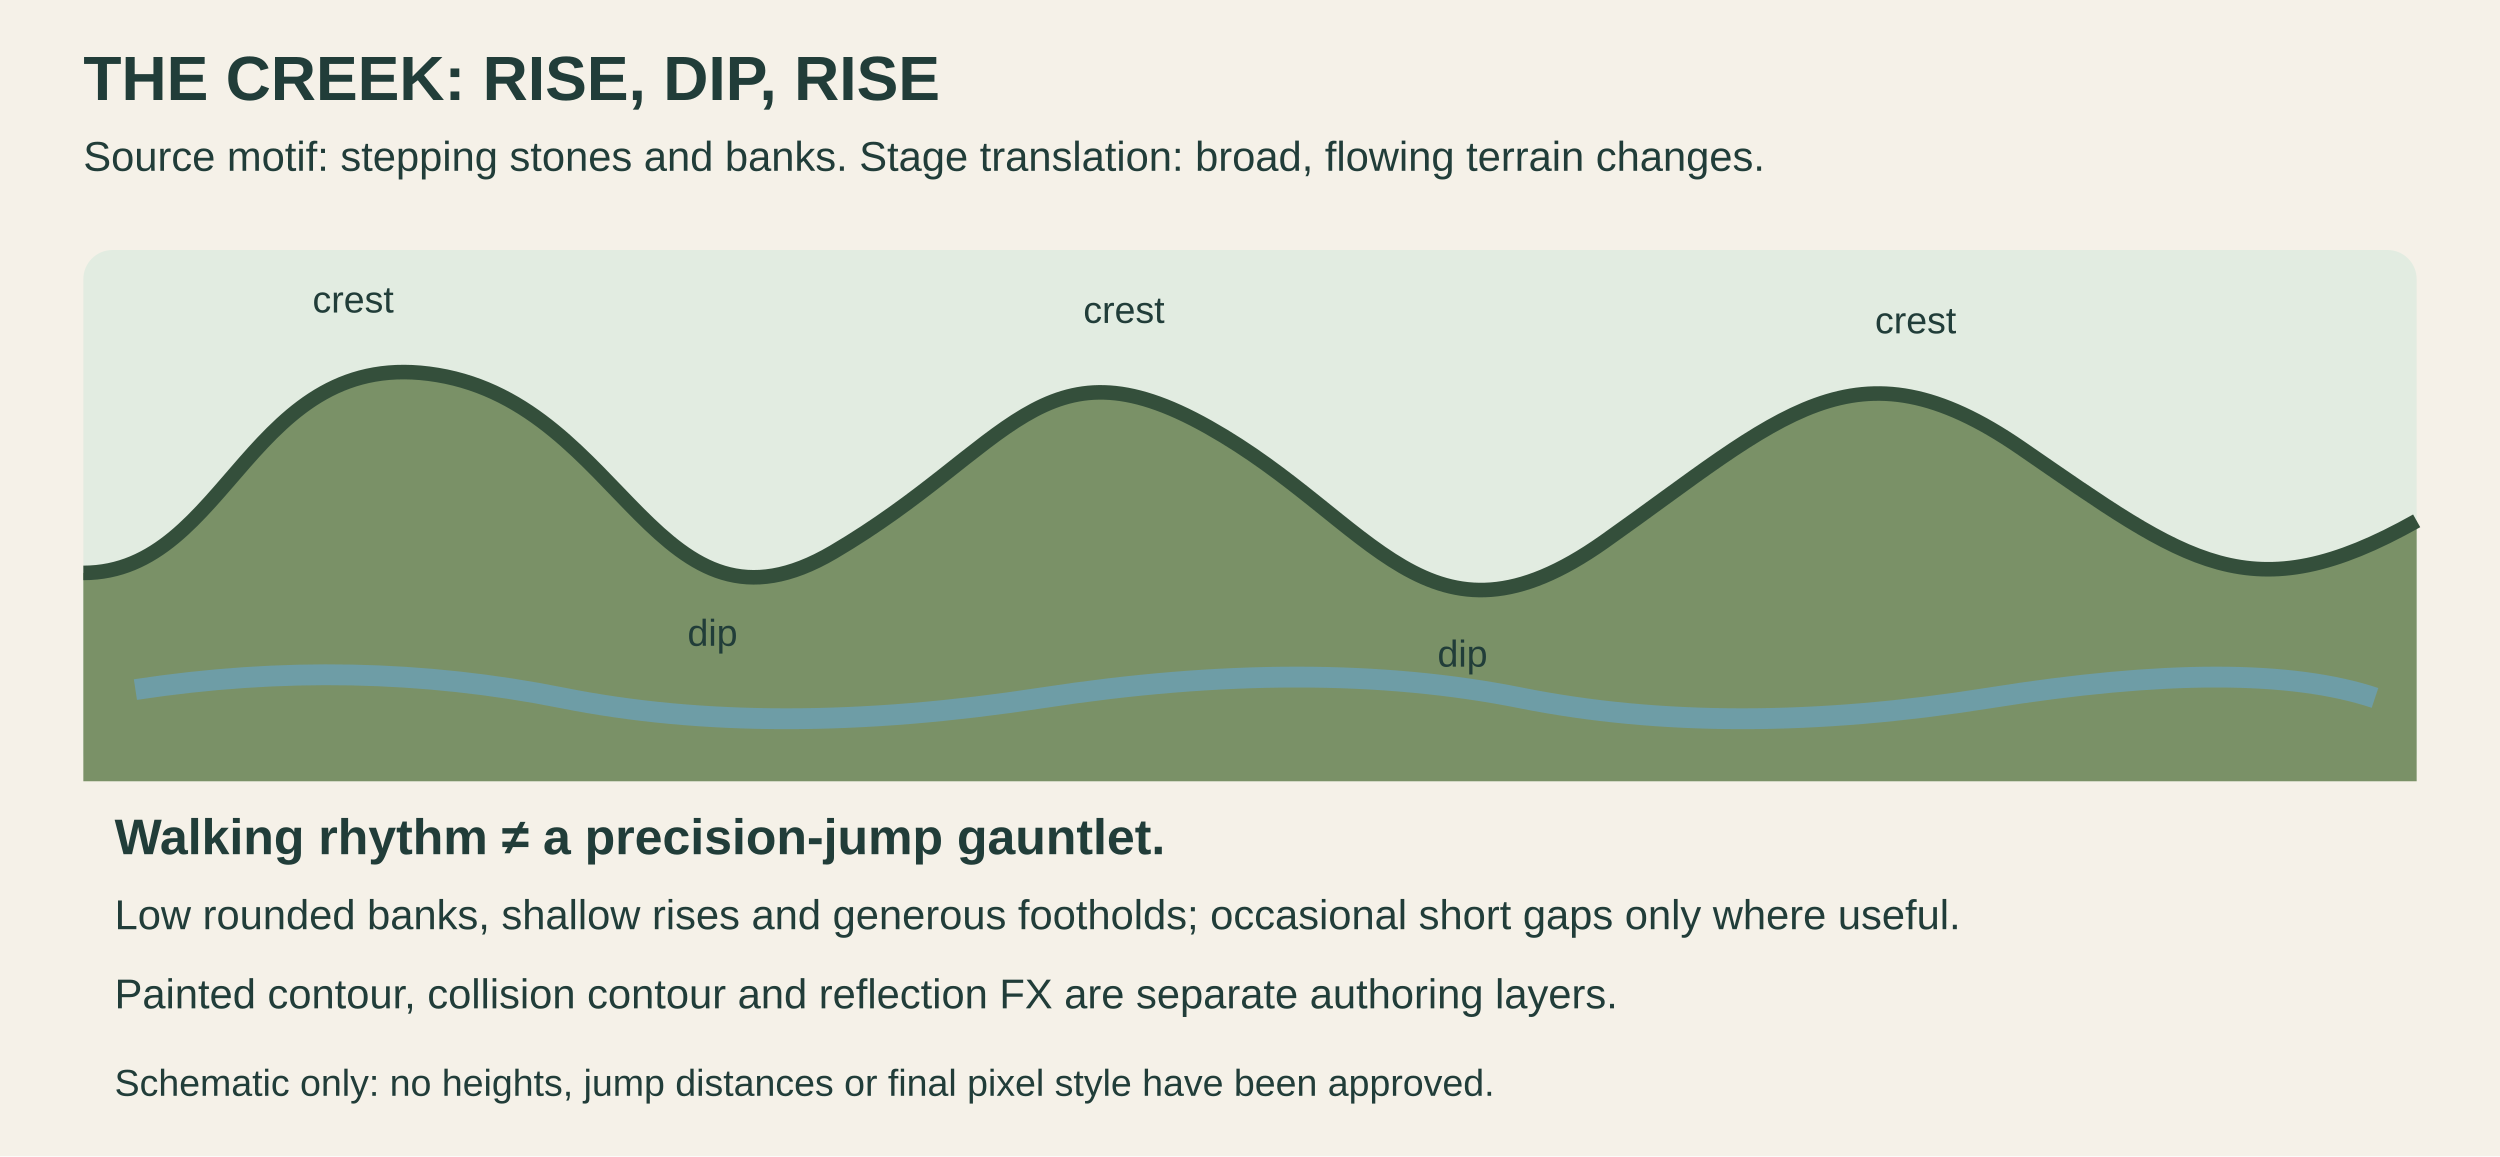
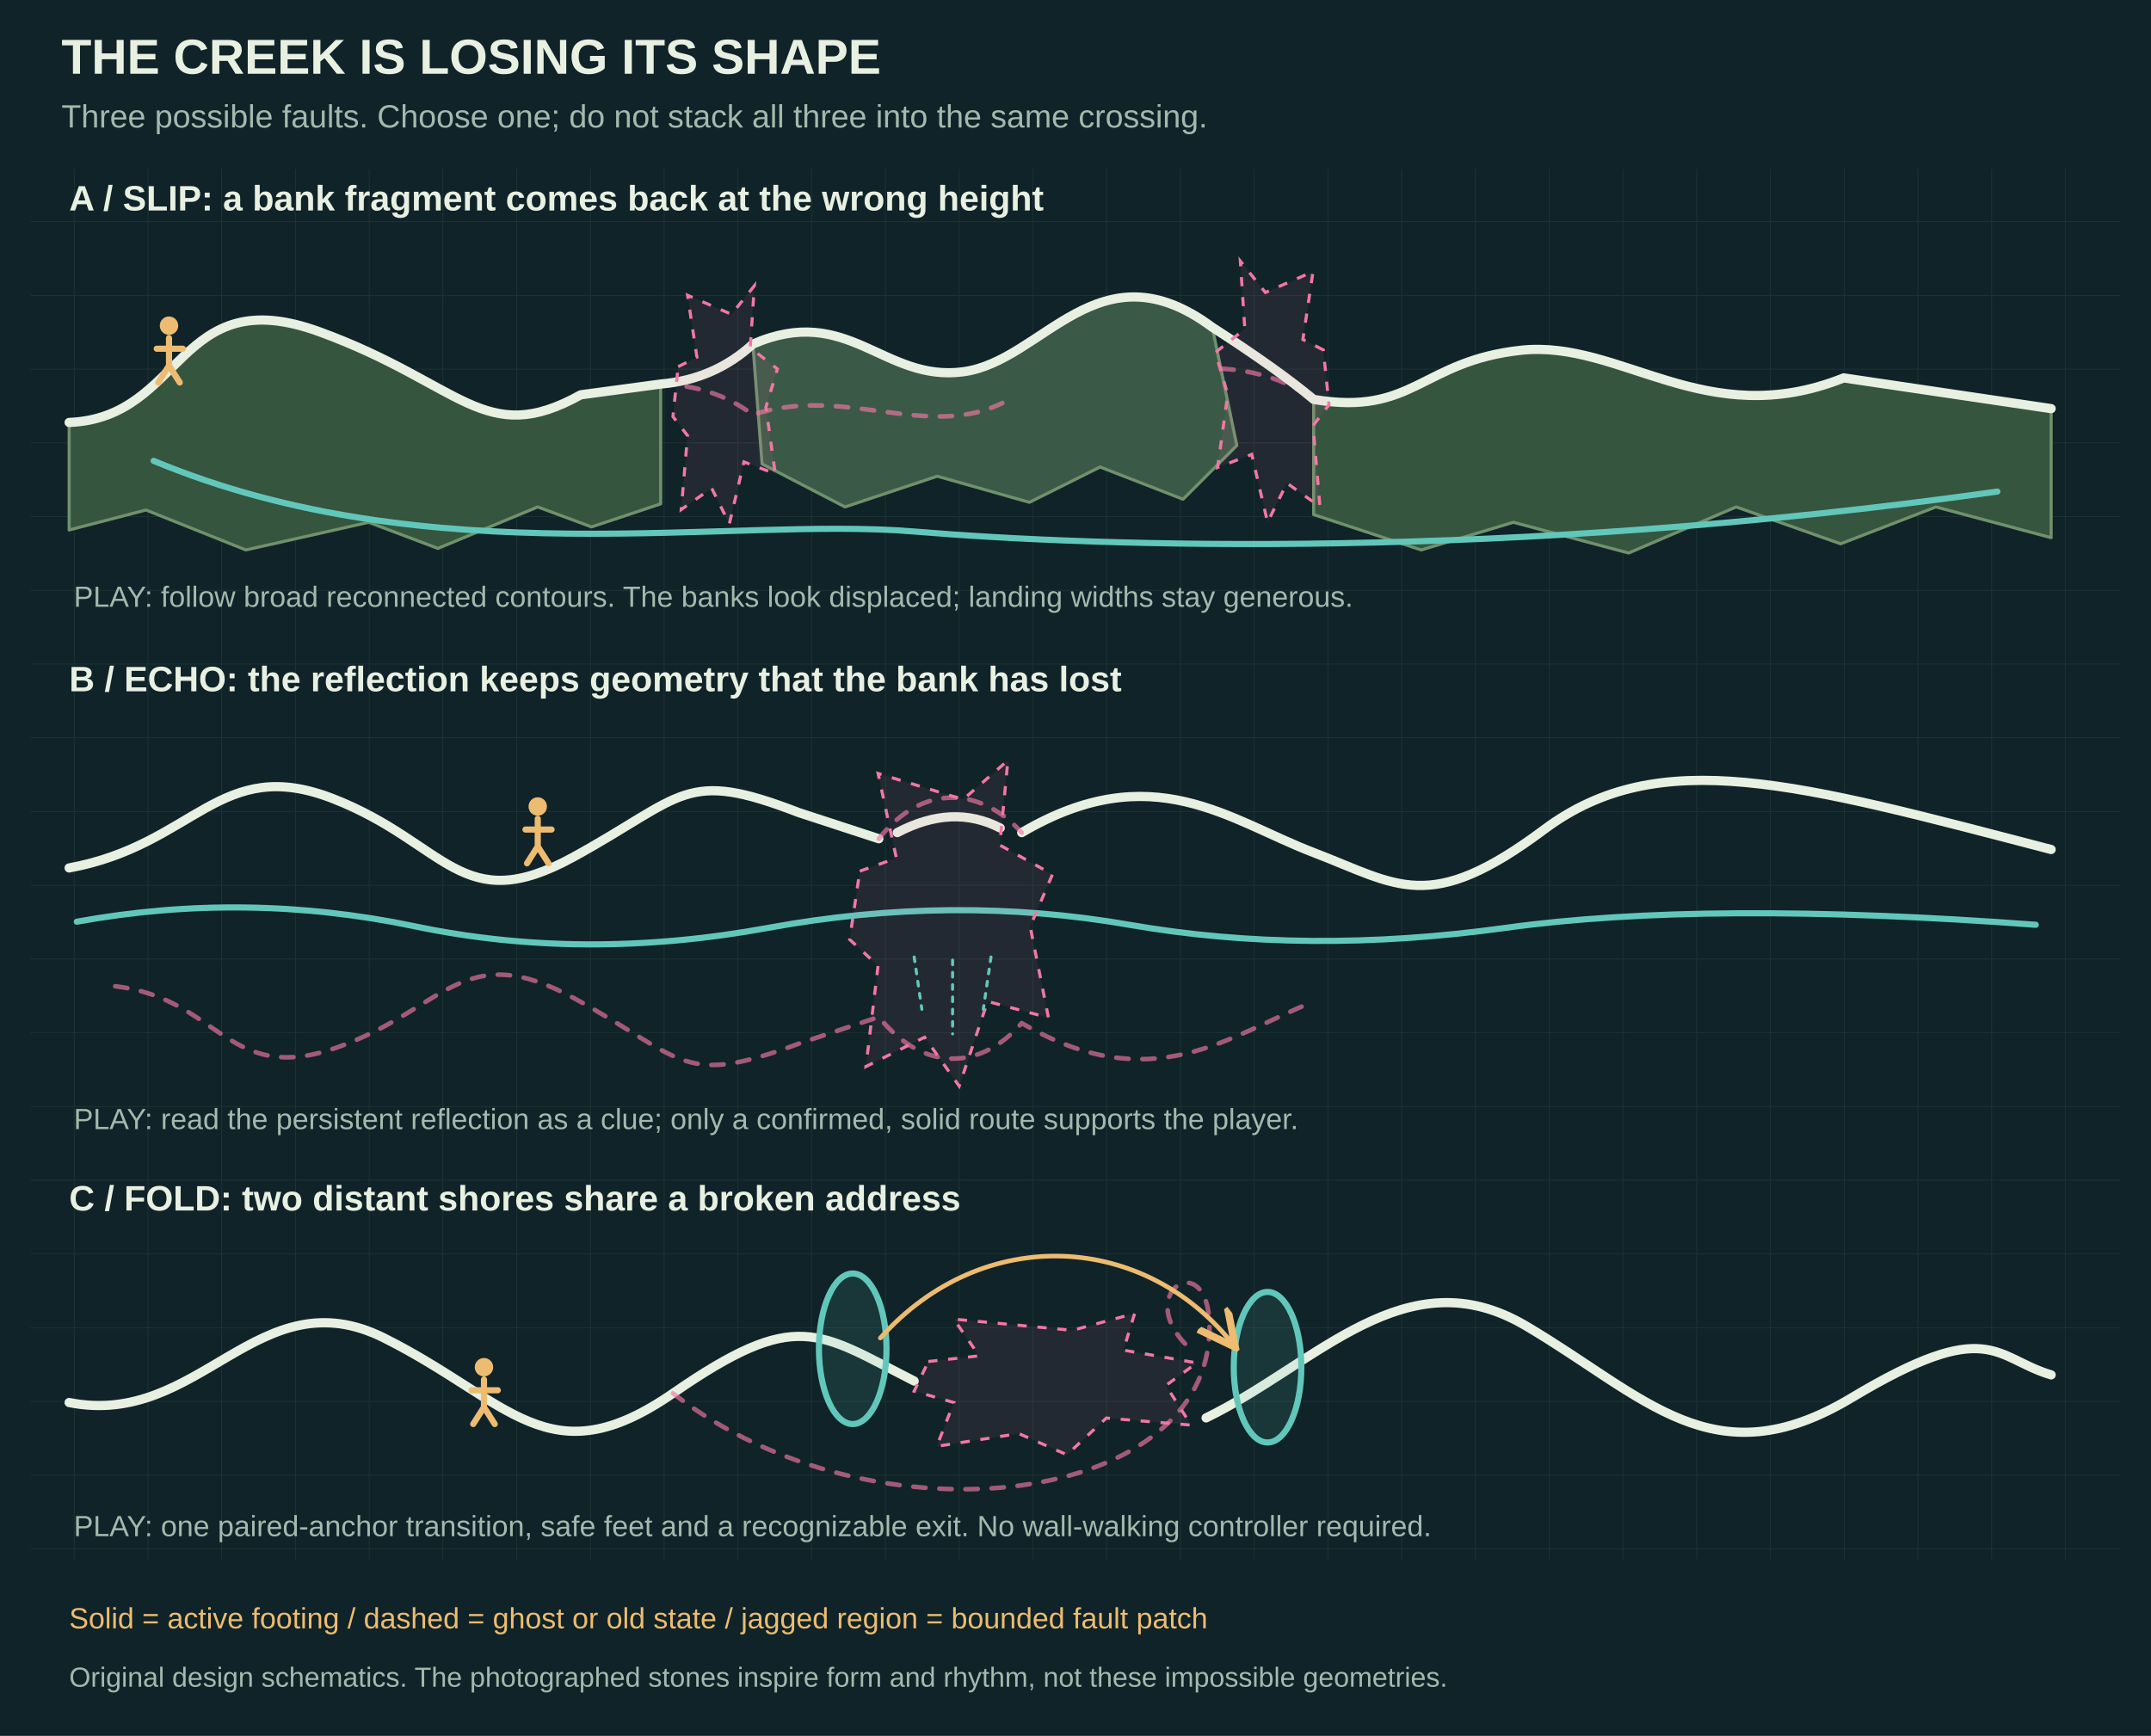
- <svg xmlns="http://www.w3.org/2000/svg" width="1200" height="555" viewBox="0 0 1200 555" role="img" aria-labelledby="title desc">
+ <svg xmlns="http://www.w3.org/2000/svg" width="1400" height="1130" viewBox="0 0 1400 1130" role="img" aria-labelledby="title desc">
  <defs>
-     <marker id="arrow" markerWidth="10" markerHeight="10" refX="8" refY="3" orient="auto">
-       <path d="M0 0 L8 3 L0 6" fill="none" stroke="#a6633c" stroke-width="1.5" />
+     <marker id="arrow" markerWidth="9" markerHeight="9" refX="8" refY="4" orient="auto">
+       <path d="M0 0 L8 4 L0 8" fill="none" stroke="#edbc70" stroke-width="1.6" />
    </marker>
+     <pattern id="grid" width="48" height="48" patternUnits="userSpaceOnUse">
+       <path d="M48 0 H0 V48" fill="none" stroke="#27403f" stroke-width="1" />
+     </pattern>
  </defs>
-   <rect width="100%" height="100%" fill="#f5f1e8" />
-   <text x="40" y="48" font-family="Arial, sans-serif" font-size="30" font-weight="700" fill="#213d39">THE CREEK: RISE, DIP, RISE</text>
-   <text x="40" y="82" font-family="Arial, sans-serif" font-size="20" font-weight="400" fill="#213d39">Source motif: stepping stones and banks. Stage translation: broad, flowing terrain changes.</text>
-   <rect x="40" y="120" width="1120" height="255" rx="14" fill="#e2ece1" />
-   <path d="M40 275 C110 275 120 165 210 180 S315 315 400 265 S500 160 580 205 S685 320 770 260 S890 160 970 215 S1080 295 1160 250 V375 H40Z" fill="#7a9167" />
-   <path d="M40 275 C110 275 120 165 210 180 S315 315 400 265 S500 160 580 205 S685 320 770 260 S890 160 970 215 S1080 295 1160 250" fill="none" stroke="#344f3b" stroke-width="7" />
-   <path d="M65 331 Q170 315 270 335 T500 335 T730 335 T955 335 T1140 335" fill="none" stroke="#6e9da6" stroke-width="10" />
-   <text x="150" y="150" font-family="Arial, sans-serif" font-size="18" font-weight="400" fill="#213d39">crest</text>
-   <text x="330" y="310" font-family="Arial, sans-serif" font-size="18" font-weight="400" fill="#213d39">dip</text>
-   <text x="520" y="155" font-family="Arial, sans-serif" font-size="18" font-weight="400" fill="#213d39">crest</text>
-   <text x="690" y="320" font-family="Arial, sans-serif" font-size="18" font-weight="400" fill="#213d39">dip</text>
-   <text x="900" y="160" font-family="Arial, sans-serif" font-size="18" font-weight="400" fill="#213d39">crest</text>
-   <text x="55" y="410" font-family="Arial, sans-serif" font-size="24" font-weight="700" fill="#213d39">Walking rhythm ≠ a precision-jump gauntlet.</text>
-   <text x="55" y="446" font-family="Arial, sans-serif" font-size="20" font-weight="400" fill="#213d39">Low rounded banks, shallow rises and generous footholds; occasional short gaps only where useful.</text>
-   <text x="55" y="484" font-family="Arial, sans-serif" font-size="20" font-weight="400" fill="#213d39">Painted contour, collision contour and reflection FX are separate authoring layers.</text>
-   <text x="55" y="526" font-family="Arial, sans-serif" font-size="18" font-weight="400" fill="#213d39">Schematic only: no heights, jump distances or final pixel style have been approved.</text>
+   <rect width="100%" height="100%" fill="#102328" />
+   <rect x="20" y="110" width="1360" height="905" fill="url(#grid)" opacity=".55" />
+   <text x="40" y="48" font-family="Arial,sans-serif" font-size="32" font-weight="700" fill="#e8f0e2">THE CREEK IS LOSING ITS SHAPE</text>
+   <text x="40" y="83" font-family="Arial,sans-serif" font-size="21" font-weight="400" fill="#a4b9ad">Three possible faults. Choose one; do not stack all three into the same crossing.</text>
+   <text x="45" y="137" font-family="Arial,sans-serif" font-size="23" font-weight="700" fill="#e8f0e2">A / SLIP: a bank fragment comes back at the wrong height</text>
+   <path d="M45 275 C120 272 115 182 208 216 S315 292 378 257 L430 250 L430 328 L385 343 L350 330 L285 357 L240 340 L160 358 L95 332 L45 345 Z" fill="#35553f" stroke="#70916c" stroke-width="2" stroke-linecap="round" stroke-linejoin="round" opacity="1" />
+   <path d="M490 224 C552 197 575 249 627 242 S715 158 789 213 L805 290 L770 325 L716 304 L670 327 L610 310 L550 330 L496 302 Z" fill="#3b5947" stroke="#70916c" stroke-width="2" stroke-linecap="round" stroke-linejoin="round" opacity="1" />
+   <path d="M855 260 C920 271 925 235 990 228 S1110 282 1200 246 L1335 266 V350 L1260 330 L1198 354 L1130 330 L1060 360 L985 340 L925 358 L855 335 Z" fill="#35553f" stroke="#70916c" stroke-width="2" stroke-linecap="round" stroke-linejoin="round" opacity="1" />
+   <path d="M430 250 Q465 251 490 270 C550 250 605 288 655 261" fill="none" stroke="#f178a4" stroke-width="3" stroke-linecap="round" stroke-linejoin="round" opacity="0.65" stroke-dasharray="8 9" />
+   <path d="M795 240 Q830 242 855 260" fill="none" stroke="#f178a4" stroke-width="3" stroke-linecap="round" stroke-linejoin="round" opacity="0.65" stroke-dasharray="8 9" />
+   <path d="M45 275 C120 272 115 182 208 216 S315 292 378 257 L430 250 Q465 247 490 224 C552 197 575 249 627 242 S715 158 789 213 Q831 240 855 260 C920 271 925 235 990 228 S1110 282 1200 246 L1335 266" fill="none" stroke="#e8f0e2" stroke-width="6" stroke-linecap="round" stroke-linejoin="round" opacity="1" />
+   <polygon points="441.4,238.7 453.6,232.5 447.5,192.2 476.1,204.6 491.0,186.0 488.3,226.3 506.0,240.2 498.5,265.1 504.6,308.4 484.2,300.7 474.7,341.0 463.2,317.8 443.4,331.7 447.5,283.6 438.0,271.2" fill="#f178a4" fill-opacity=".08" stroke="#f178a4" stroke-width="2" stroke-dasharray="6 7" />
+   <polygon points="861.3,227.8 848.0,221.0 854.6,176.8 823.6,190.4 807.3,170.0 810.2,214.2 791.0,229.5 799.1,256.7 792.5,304.3 814.7,295.8 825.0,340.0 837.6,314.5 859.1,329.8 854.6,277.1 865.0,263.5" fill="#f178a4" fill-opacity=".08" stroke="#f178a4" stroke-width="2" stroke-dasharray="6 7" />
+   <circle cx="110" cy="212" r="6" fill="#edbc70" />
+   <path d="M110 220 V238 M102 227 H119 M110 238 l-7 11 M110 238 l7 11" fill="none" stroke="#edbc70" stroke-width="4" stroke-linecap="round" stroke-linejoin="round" opacity="1" />
+   <path d="M100 300 C280 375 475 336 595 346 S980 365 1300 320" fill="none" stroke="#62c7bb" stroke-width="4" stroke-linecap="round" stroke-linejoin="round" opacity="1" />
+   <text x="48" y="395" font-family="Arial,sans-serif" font-size="19" font-weight="400" fill="#a4b9ad">PLAY: follow broad reconnected contours. The banks look displaced; landing widths stay generous.</text>
+   <text x="45" y="450" font-family="Arial,sans-serif" font-size="23" font-weight="700" fill="#e8f0e2">B / ECHO: the reflection keeps geometry that the bank has lost</text>
+   <path d="M45 565 C127 550 143 491 217 520 S300 598 373 558 S445 500 520 529 L572 546 M665 542 C750 492 800 534 855 555 S930 596 1005 540 S1170 510 1335 553" fill="none" stroke="#e8f0e2" stroke-width="6" stroke-linecap="round" stroke-linejoin="round" opacity="1" />
+   <path d="M572 546 C600 510 638 512 665 542" fill="none" stroke="#f178a4" stroke-width="3" stroke-linecap="round" stroke-linejoin="round" opacity="0.65" stroke-dasharray="8 9" />
+   <path d="M584 542 Q620 523 651 539" fill="none" stroke="#e8f0e2" stroke-width="6" stroke-linecap="round" stroke-linejoin="round" opacity="1" />
+   <path d="M50 600 Q160 580 270 603 T500 604 T735 602 T980 604 T1325 602" fill="none" stroke="#62c7bb" stroke-width="4" stroke-linecap="round" stroke-linejoin="round" opacity="1" />
+   <path d="M75 642 C143 650 148 707 219 682 S301 610 374 650 S443 708 521 679 L572 662 C601 698 638 697 665 666 C750 716 800 674 855 652" fill="none" stroke="#f178a4" stroke-width="3" stroke-linecap="round" stroke-linejoin="round" opacity="0.65" stroke-dasharray="8 9" />
+   <polygon points="559.6,567.1 583.4,558.6 571.5,503.5 626.9,520.4 656.0,495.0 650.7,550.1 685.0,569.2 670.5,603.1 682.4,662.5 642.8,651.9 624.3,707.0 601.8,675.2 563.6,694.3 571.5,628.6 553.0,611.6" fill="#f178a4" fill-opacity=".08" stroke="#f178a4" stroke-width="2" stroke-dasharray="6 7" />
+   <path d="M595 623 L600 657 M620 625 L620 673 M645 623 L640 657" fill="none" stroke="#62c7bb" stroke-width="2" stroke-linecap="round" stroke-linejoin="round" opacity="1" stroke-dasharray="3 5" />
+   <circle cx="350" cy="525" r="6" fill="#edbc70" />
+   <path d="M350 533 V551 M342 540 H359 M350 551 l-7 11 M350 551 l7 11" fill="none" stroke="#edbc70" stroke-width="4" stroke-linecap="round" stroke-linejoin="round" opacity="1" />
+   <text x="48" y="735" font-family="Arial,sans-serif" font-size="19" font-weight="400" fill="#a4b9ad">PLAY: read the persistent reflection as a clue; only a confirmed, solid route supports the player.</text>
+   <text x="45" y="788" font-family="Arial,sans-serif" font-size="23" font-weight="700" fill="#e8f0e2">C / FOLD: two distant shores share a broken address</text>
+   <path d="M45 913 C130 930 168 830 250 871 S357 963 438 907 S532 867 595 899 M785 923 C857 888 915 817 993 863 S1115 964 1205 910 S1298 884 1335 895" fill="none" stroke="#e8f0e2" stroke-width="6" stroke-linecap="round" stroke-linejoin="round" opacity="1" />
+   <path d="M438 907 C570 1010 795 980 787 858 C783 811 735 845 777 880" fill="none" stroke="#f178a4" stroke-width="3" stroke-linecap="round" stroke-linejoin="round" opacity="0.65" stroke-dasharray="8 9" />
+   <ellipse cx="555" cy="878" rx="22" ry="49" fill="#62c7bb" fill-opacity=".12" stroke="#62c7bb" stroke-width="4" />
+   <ellipse cx="825" cy="890" rx="22" ry="49" fill="#62c7bb" fill-opacity=".12" stroke="#62c7bb" stroke-width="4" />
+   <path d="M573 871 C640 796 746 802 804 877" fill="none" stroke="#edbc70" stroke-width="3" stroke-linecap="round" stroke-linejoin="round" opacity="1" marker-end="url(#arrow)" />
+   <polygon points="604.2,886.3 637.3,882.6 620.8,858.7 698.0,866.0 738.5,855.0 731.2,878.9 779.0,887.2 758.8,901.9 775.3,927.7 720.1,923.1 694.4,947.0 663.1,933.2 609.7,941.5 620.8,913.0 595.0,905.6" fill="#f178a4" fill-opacity=".08" stroke="#f178a4" stroke-width="2" stroke-dasharray="6 7" />
+   <circle cx="315" cy="890" r="6" fill="#edbc70" />
+   <path d="M315 898 V916 M307 905 H324 M315 916 l-7 11 M315 916 l7 11" fill="none" stroke="#edbc70" stroke-width="4" stroke-linecap="round" stroke-linejoin="round" opacity="1" />
+   <text x="48" y="1000" font-family="Arial,sans-serif" font-size="19" font-weight="400" fill="#a4b9ad">PLAY: one paired-anchor transition, safe feet and a recognizable exit. No wall-walking controller required.</text>
+   <text x="45" y="1060" font-family="Arial,sans-serif" font-size="19" font-weight="400" fill="#edbc70">Solid = active footing  /  dashed = ghost or old state  /  jagged region = bounded fault patch</text>
+   <text x="45" y="1098" font-family="Arial,sans-serif" font-size="18" font-weight="400" fill="#a4b9ad">Original design schematics. The photographed stones inspire form and rhythm, not these impossible geometries.</text>
</svg>
